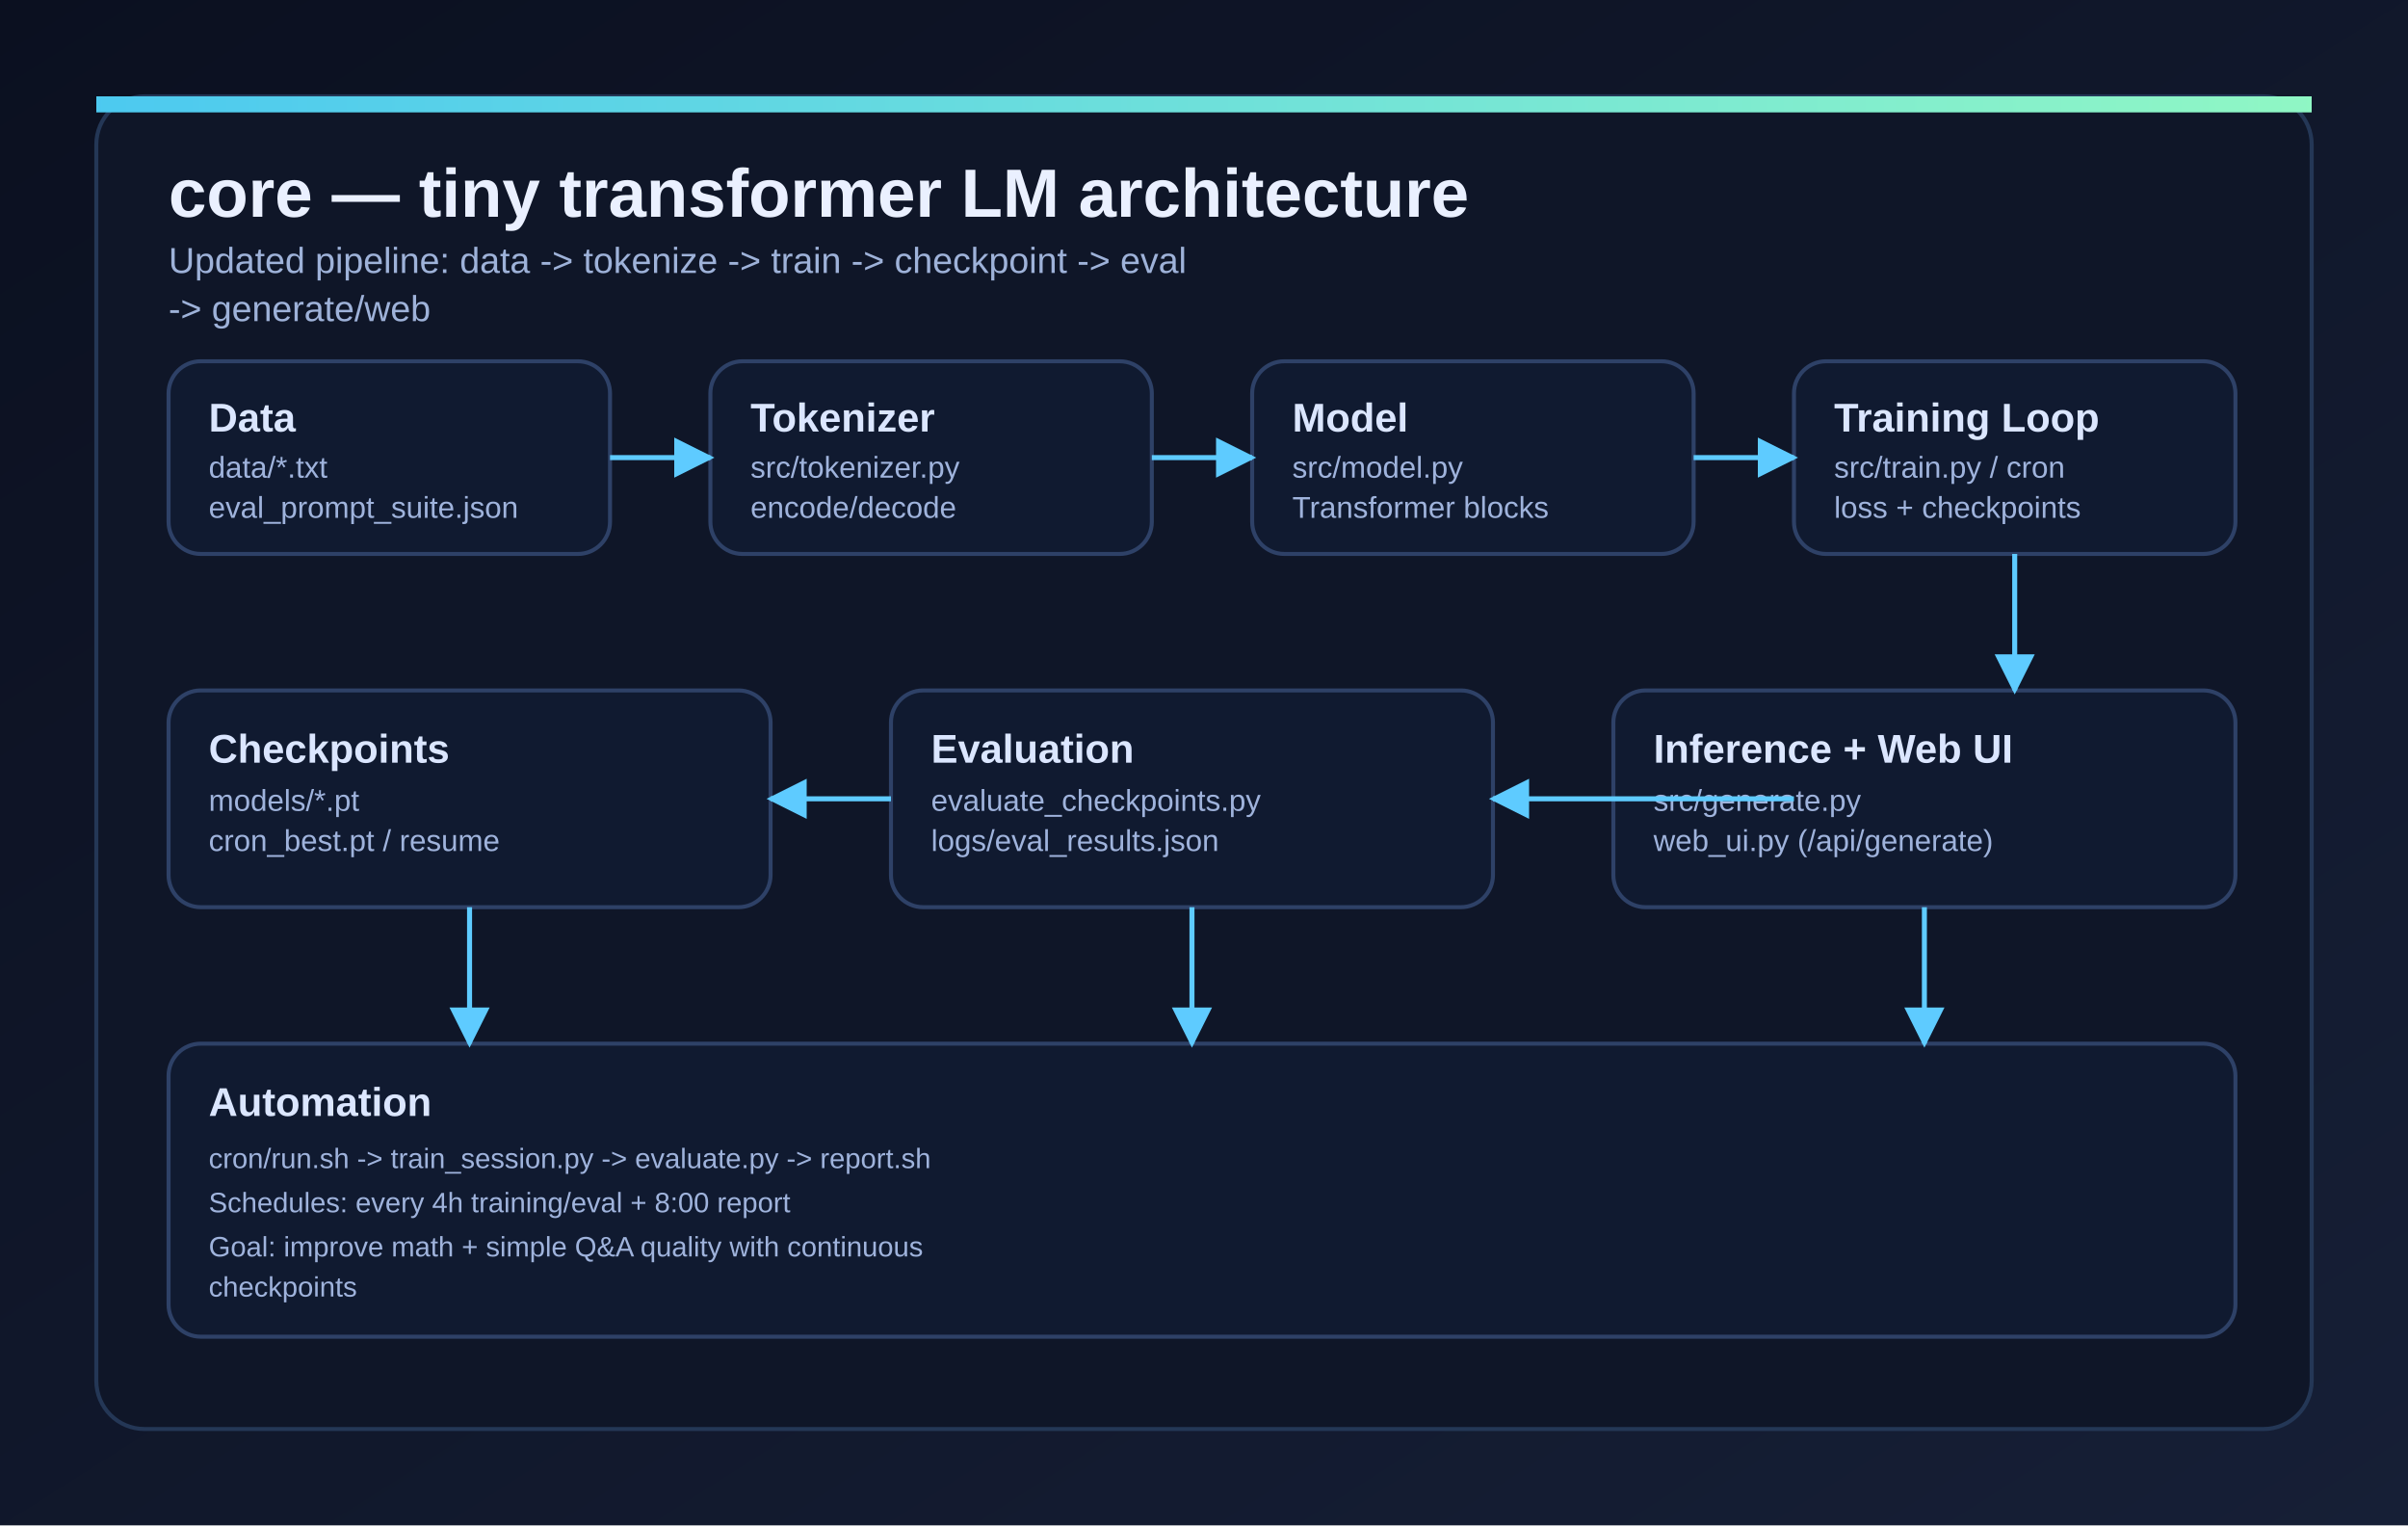
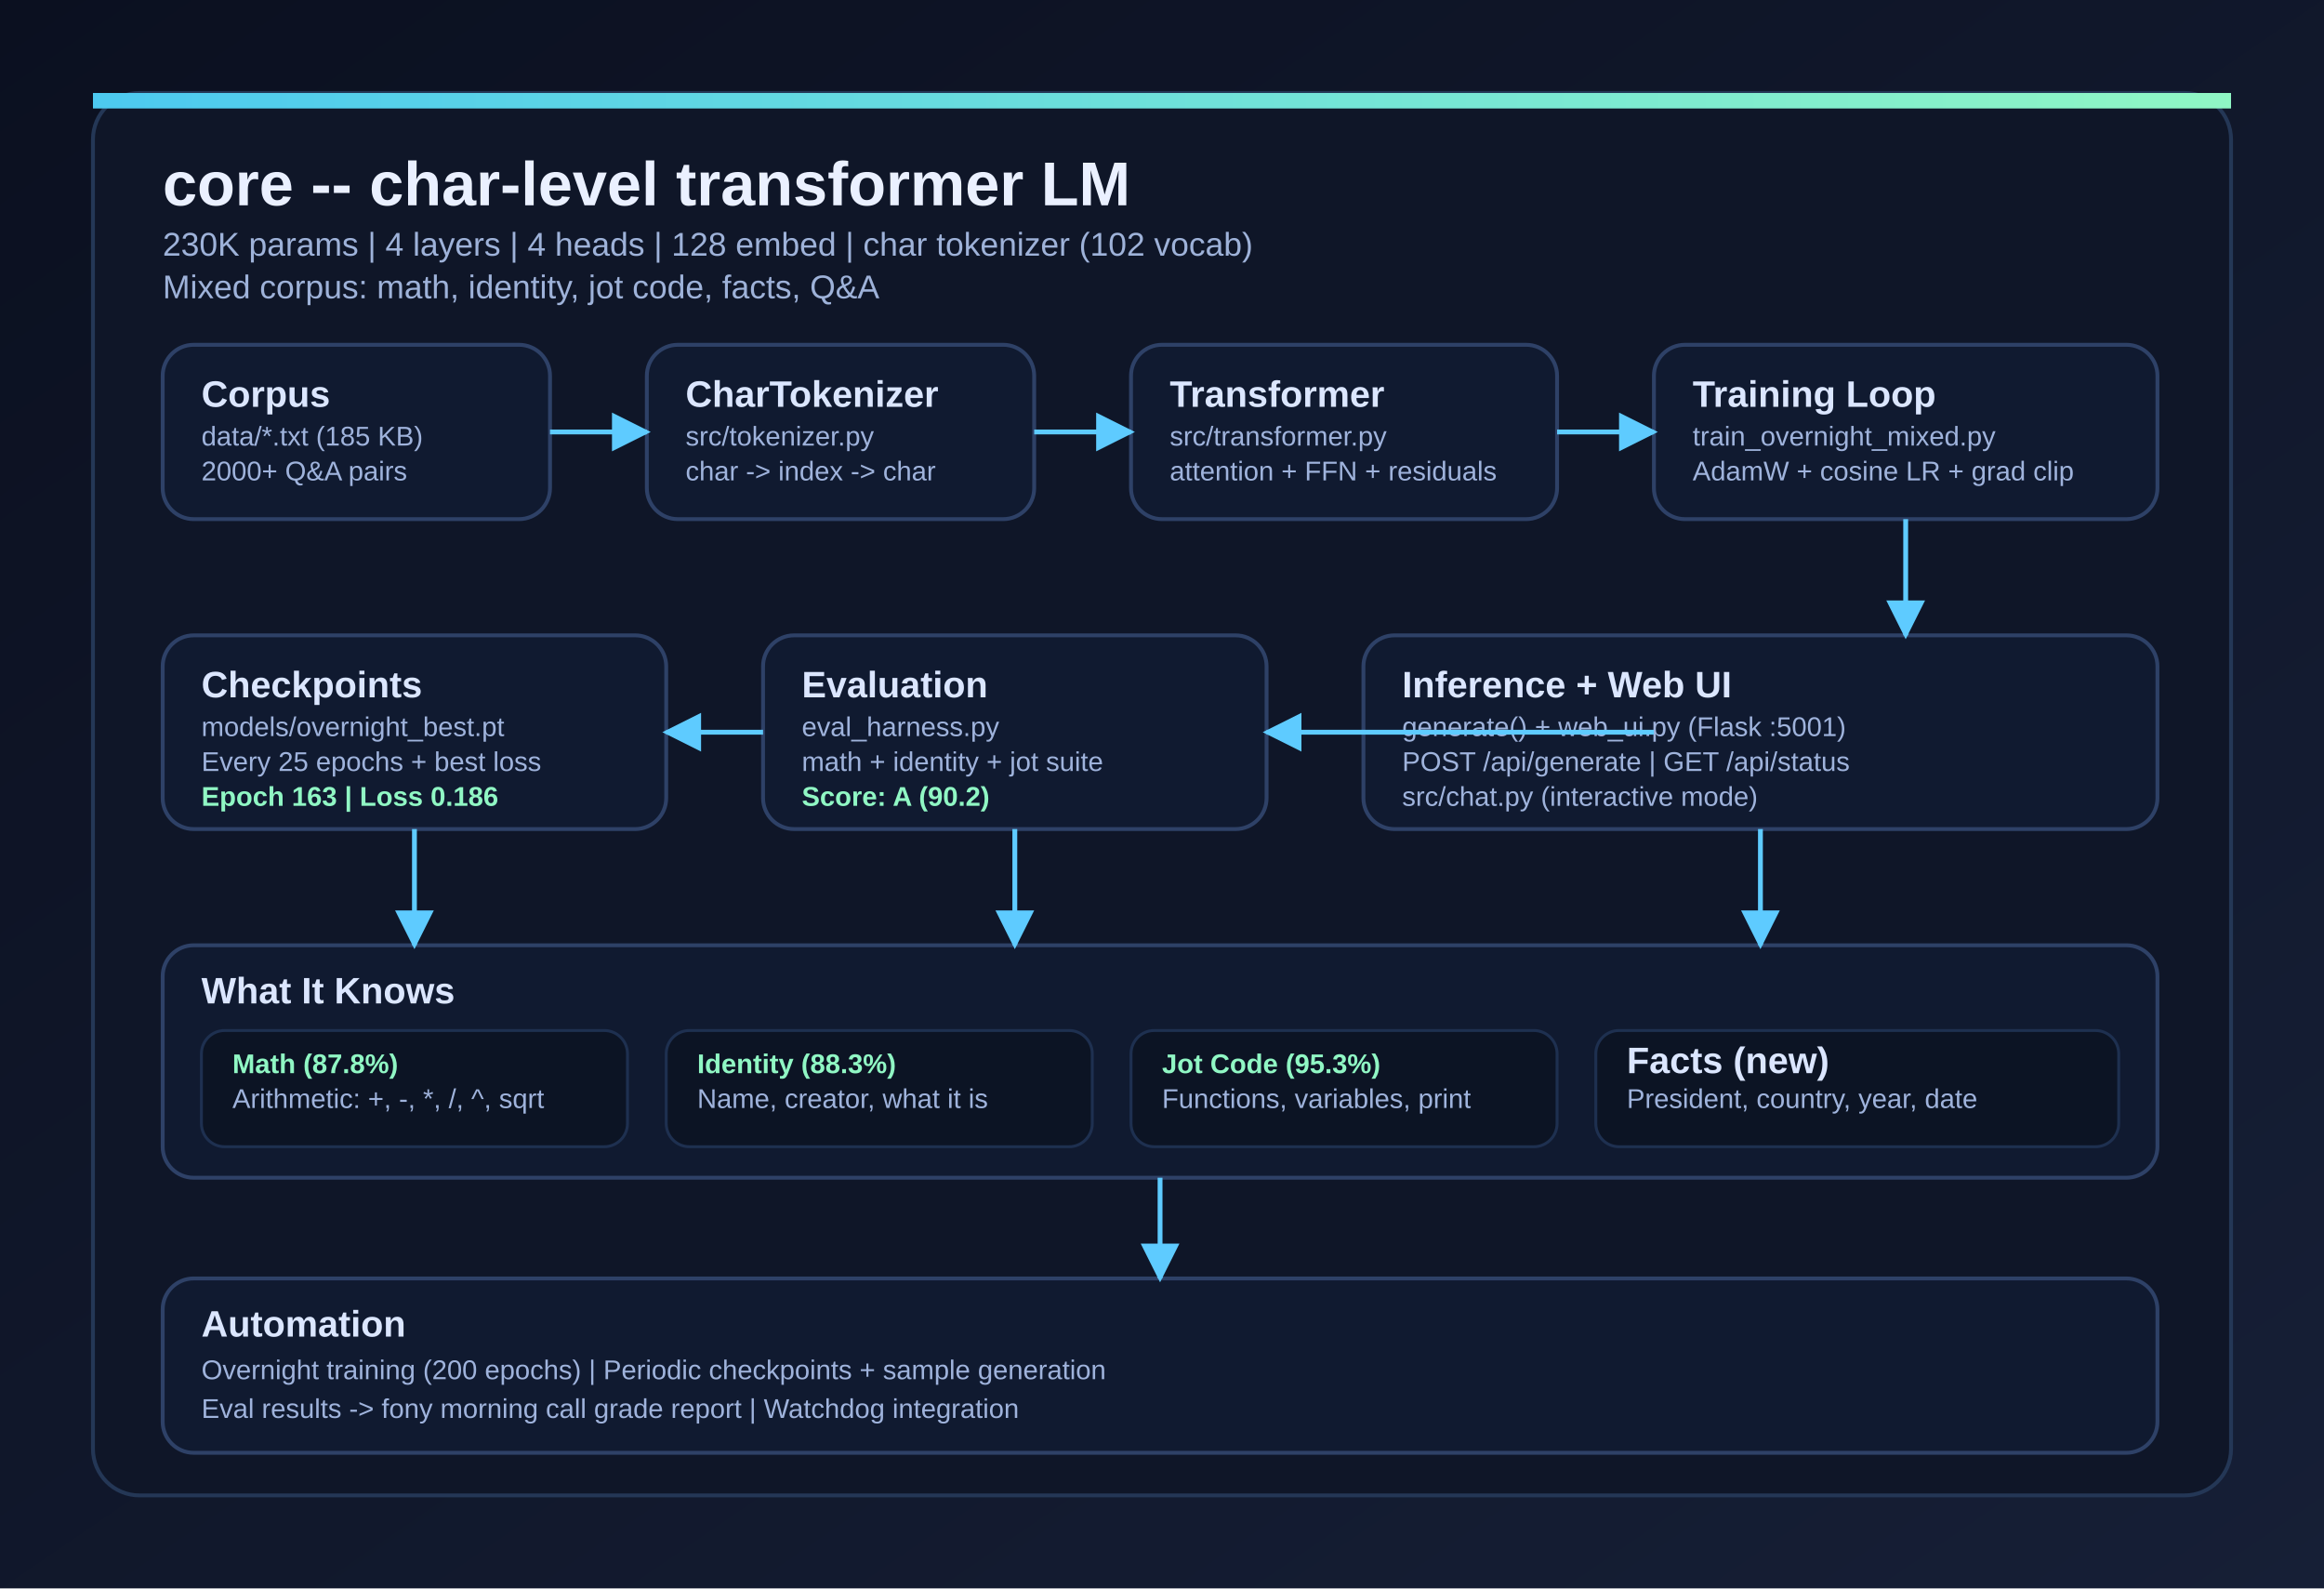
- <svg xmlns="http://www.w3.org/2000/svg" viewBox="0 0 1200 760" role="img" aria-labelledby="title desc">
+ <svg xmlns="http://www.w3.org/2000/svg" viewBox="0 0 1200 820" role="img" aria-labelledby="title desc">
  <defs>
    <linearGradient id="bg" x1="0" y1="0" x2="1" y2="1">
      <stop offset="0%" stop-color="#0b1020" />
      <stop offset="100%" stop-color="#161f36" />
    </linearGradient>
    <linearGradient id="accent" x1="0" y1="0" x2="1" y2="0">
      <stop offset="0%" stop-color="#4cc9f0" />
      <stop offset="100%" stop-color="#90f7c4" />
    </linearGradient>
    <style>
-       .h { fill:#eaf0ff; font:700 34px 'Avenir Next',Segoe UI,Arial,sans-serif; }
-       .s { fill:#9eb2d9; font:500 18px 'Avenir Next',Segoe UI,Arial,sans-serif; }
+       .h { fill:#eaf0ff; font:700 32px 'Avenir Next',Segoe UI,Arial,sans-serif; }
+       .s { fill:#9eb2d9; font:500 17px 'Avenir Next',Segoe UI,Arial,sans-serif; }
      .b { fill:#101a30; stroke:#2e4167; stroke-width:2; rx:16; }
-       .t { fill:#dbe6ff; font:600 20px 'Avenir Next',Segoe UI,Arial,sans-serif; }
-       .n { fill:#9fb3dc; font:500 15px 'Avenir Next',Segoe UI,Arial,sans-serif; }
-       .ns { fill:#9fb3dc; font:500 14px 'Avenir Next',Segoe UI,Arial,sans-serif; }
+       .bg { fill:#0c1424; stroke:#1e3050; stroke-width:1.5; rx:12; }
+       .t { fill:#dbe6ff; font:600 19px 'Avenir Next',Segoe UI,Arial,sans-serif; }
+       .n { fill:#9fb3dc; font:500 14px 'Avenir Next',Segoe UI,Arial,sans-serif; }
+       .g { fill:#90f7c4; font:700 14px 'Avenir Next',Segoe UI,Arial,sans-serif; }
      .a { stroke:#5ecbff; stroke-width:2.5; fill:none; marker-end:url(#arrow); }
    </style>
    <marker id="arrow" viewBox="0 0 10 10" refX="9" refY="5" markerWidth="8" markerHeight="8" orient="auto-start-reverse">
      <path d="M 0 0 L 10 5 L 0 10 z" fill="#5ecbff" />
    </marker>
  </defs>
-   <rect width="1200" height="760" fill="url(#bg)" />
-   <rect x="48" y="48" width="1104" height="664" rx="24" fill="#0f1628" stroke="#243756" stroke-width="2" />
+   <rect width="1200" height="820" fill="url(#bg)" />
+   <rect x="48" y="48" width="1104" height="724" rx="24" fill="#0f1628" stroke="#243756" stroke-width="2" />
  <rect x="48" y="48" width="1104" height="8" fill="url(#accent)" />
-   <text x="84" y="108" class="h">core — tiny transformer LM architecture</text>
-   <text x="84" y="136" class="s">Updated pipeline: data -&gt; tokenize -&gt; train -&gt; checkpoint -&gt; eval</text>
-   <text x="84" y="160" class="s">-&gt; generate/web</text>
-   <rect x="84" y="180" width="220" height="96" class="b" />
-   <text x="104" y="215" class="t">Data</text>
-   <text x="104" y="238" class="n">data/*.txt</text>
-   <text x="104" y="258" class="n">eval_prompt_suite.json</text>
-   <rect x="354" y="180" width="220" height="96" class="b" />
-   <text x="374" y="215" class="t">Tokenizer</text>
-   <text x="374" y="238" class="n">src/tokenizer.py</text>
-   <text x="374" y="258" class="n">encode/decode</text>
-   <rect x="624" y="180" width="220" height="96" class="b" />
-   <text x="644" y="215" class="t">Model</text>
-   <text x="644" y="238" class="n">src/model.py</text>
-   <text x="644" y="258" class="n">Transformer blocks</text>
-   <rect x="894" y="180" width="220" height="96" class="b" />
-   <text x="914" y="215" class="t">Training Loop</text>
-   <text x="914" y="238" class="n">src/train.py / cron</text>
-   <text x="914" y="258" class="n">loss + checkpoints</text>
-   <rect x="84" y="344" width="300" height="108" class="b" />
-   <text x="104" y="380" class="t">Checkpoints</text>
-   <text x="104" y="404" class="n">models/*.pt</text>
-   <text x="104" y="424" class="n">cron_best.pt / resume</text>
-   <rect x="444" y="344" width="300" height="108" class="b" />
-   <text x="464" y="380" class="t">Evaluation</text>
-   <text x="464" y="404" class="n">evaluate_checkpoints.py</text>
-   <text x="464" y="424" class="n">logs/eval_results.json</text>
-   <rect x="804" y="344" width="310" height="108" class="b" />
-   <text x="824" y="380" class="t">Inference + Web UI</text>
-   <text x="824" y="404" class="n">src/generate.py</text>
-   <text x="824" y="424" class="n">web_ui.py (/api/generate)</text>
-   <rect x="84" y="520" width="1030" height="146" class="b" />
-   <text x="104" y="556" class="t">Automation</text>
-   <text x="104" y="582" class="ns">cron/run.sh -&gt; train_session.py -&gt; evaluate.py -&gt; report.sh</text>
-   <text x="104" y="604" class="ns">Schedules: every 4h training/eval + 8:00 report</text>
-   <text x="104" y="626" class="ns">Goal: improve math + simple Q&amp;A quality with continuous</text>
-   <text x="104" y="646" class="ns">checkpoints</text>
-   <path d="M304 228 L354 228" class="a" />
-   <path d="M574 228 L624 228" class="a" />
-   <path d="M844 228 L894 228" class="a" />
-   <path d="M1004 276 L1004 344" class="a" />
-   <path d="M894 398 L744 398" class="a" />
-   <path d="M444 398 L384 398" class="a" />
-   <path d="M234 452 L234 520" class="a" />
-   <path d="M594 452 L594 520" class="a" />
-   <path d="M959 452 L959 520" class="a" />
+   <text x="84" y="106" class="h">core -- char-level transformer LM</text>
+   <text x="84" y="132" class="s">230K params | 4 layers | 4 heads | 128 embed | char tokenizer (102 vocab)</text>
+   <text x="84" y="154" class="s">Mixed corpus: math, identity, jot code, facts, Q&amp;A</text>
+   <rect x="84" y="178" width="200" height="90" class="b" />
+   <text x="104" y="210" class="t">Corpus</text>
+   <text x="104" y="230" class="n">data/*.txt (185 KB)</text>
+   <text x="104" y="248" class="n">2000+ Q&amp;A pairs</text>
+   <rect x="334" y="178" width="200" height="90" class="b" />
+   <text x="354" y="210" class="t">CharTokenizer</text>
+   <text x="354" y="230" class="n">src/tokenizer.py</text>
+   <text x="354" y="248" class="n">char -&gt; index -&gt; char</text>
+   <rect x="584" y="178" width="220" height="90" class="b" />
+   <text x="604" y="210" class="t">Transformer</text>
+   <text x="604" y="230" class="n">src/transformer.py</text>
+   <text x="604" y="248" class="n">attention + FFN + residuals</text>
+   <rect x="854" y="178" width="260" height="90" class="b" />
+   <text x="874" y="210" class="t">Training Loop</text>
+   <text x="874" y="230" class="n">train_overnight_mixed.py</text>
+   <text x="874" y="248" class="n">AdamW + cosine LR + grad clip</text>
+   <rect x="84" y="328" width="260" height="100" class="b" />
+   <text x="104" y="360" class="t">Checkpoints</text>
+   <text x="104" y="380" class="n">models/overnight_best.pt</text>
+   <text x="104" y="398" class="n">Every 25 epochs + best loss</text>
+   <text x="104" y="416" class="g">Epoch 163 | Loss 0.186</text>
+   <rect x="394" y="328" width="260" height="100" class="b" />
+   <text x="414" y="360" class="t">Evaluation</text>
+   <text x="414" y="380" class="n">eval_harness.py</text>
+   <text x="414" y="398" class="n">math + identity + jot suite</text>
+   <text x="414" y="416" class="g">Score: A (90.2)</text>
+   <rect x="704" y="328" width="410" height="100" class="b" />
+   <text x="724" y="360" class="t">Inference + Web UI</text>
+   <text x="724" y="380" class="n">generate() + web_ui.py (Flask :5001)</text>
+   <text x="724" y="398" class="n">POST /api/generate | GET /api/status</text>
+   <text x="724" y="416" class="n">src/chat.py (interactive mode)</text>
+   <rect x="84" y="488" width="1030" height="120" class="b" />
+   <text x="104" y="518" class="t">What It Knows</text>
+   <rect x="104" y="532" width="220" height="60" class="bg" />
+   <text x="120" y="554" class="g">Math (87.8%)</text>
+   <text x="120" y="572" class="n">Arithmetic: +, -, *, /, ^, sqrt</text>
+   <rect x="344" y="532" width="220" height="60" class="bg" />
+   <text x="360" y="554" class="g">Identity (88.3%)</text>
+   <text x="360" y="572" class="n">Name, creator, what it is</text>
+   <rect x="584" y="532" width="220" height="60" class="bg" />
+   <text x="600" y="554" class="g">Jot Code (95.3%)</text>
+   <text x="600" y="572" class="n">Functions, variables, print</text>
+   <rect x="824" y="532" width="270" height="60" class="bg" />
+   <text x="840" y="554" class="t">Facts (new)</text>
+   <text x="840" y="572" class="n">President, country, year, date</text>
+   <rect x="84" y="660" width="1030" height="90" class="b" />
+   <text x="104" y="690" class="t">Automation</text>
+   <text x="104" y="712" class="n">Overnight training (200 epochs) | Periodic checkpoints + sample generation</text>
+   <text x="104" y="732" class="n">Eval results -&gt; fony morning call grade report | Watchdog integration</text>
+   <path d="M284 223 L334 223" class="a" />
+   <path d="M534 223 L584 223" class="a" />
+   <path d="M804 223 L854 223" class="a" />
+   <path d="M984 268 L984 328" class="a" />
+   <path d="M854 378 L654 378" class="a" />
+   <path d="M394 378 L344 378" class="a" />
+   <path d="M214 428 L214 488" class="a" />
+   <path d="M524 428 L524 488" class="a" />
+   <path d="M909 428 L909 488" class="a" />
+   <path d="M599 608 L599 660" class="a" />
</svg>
